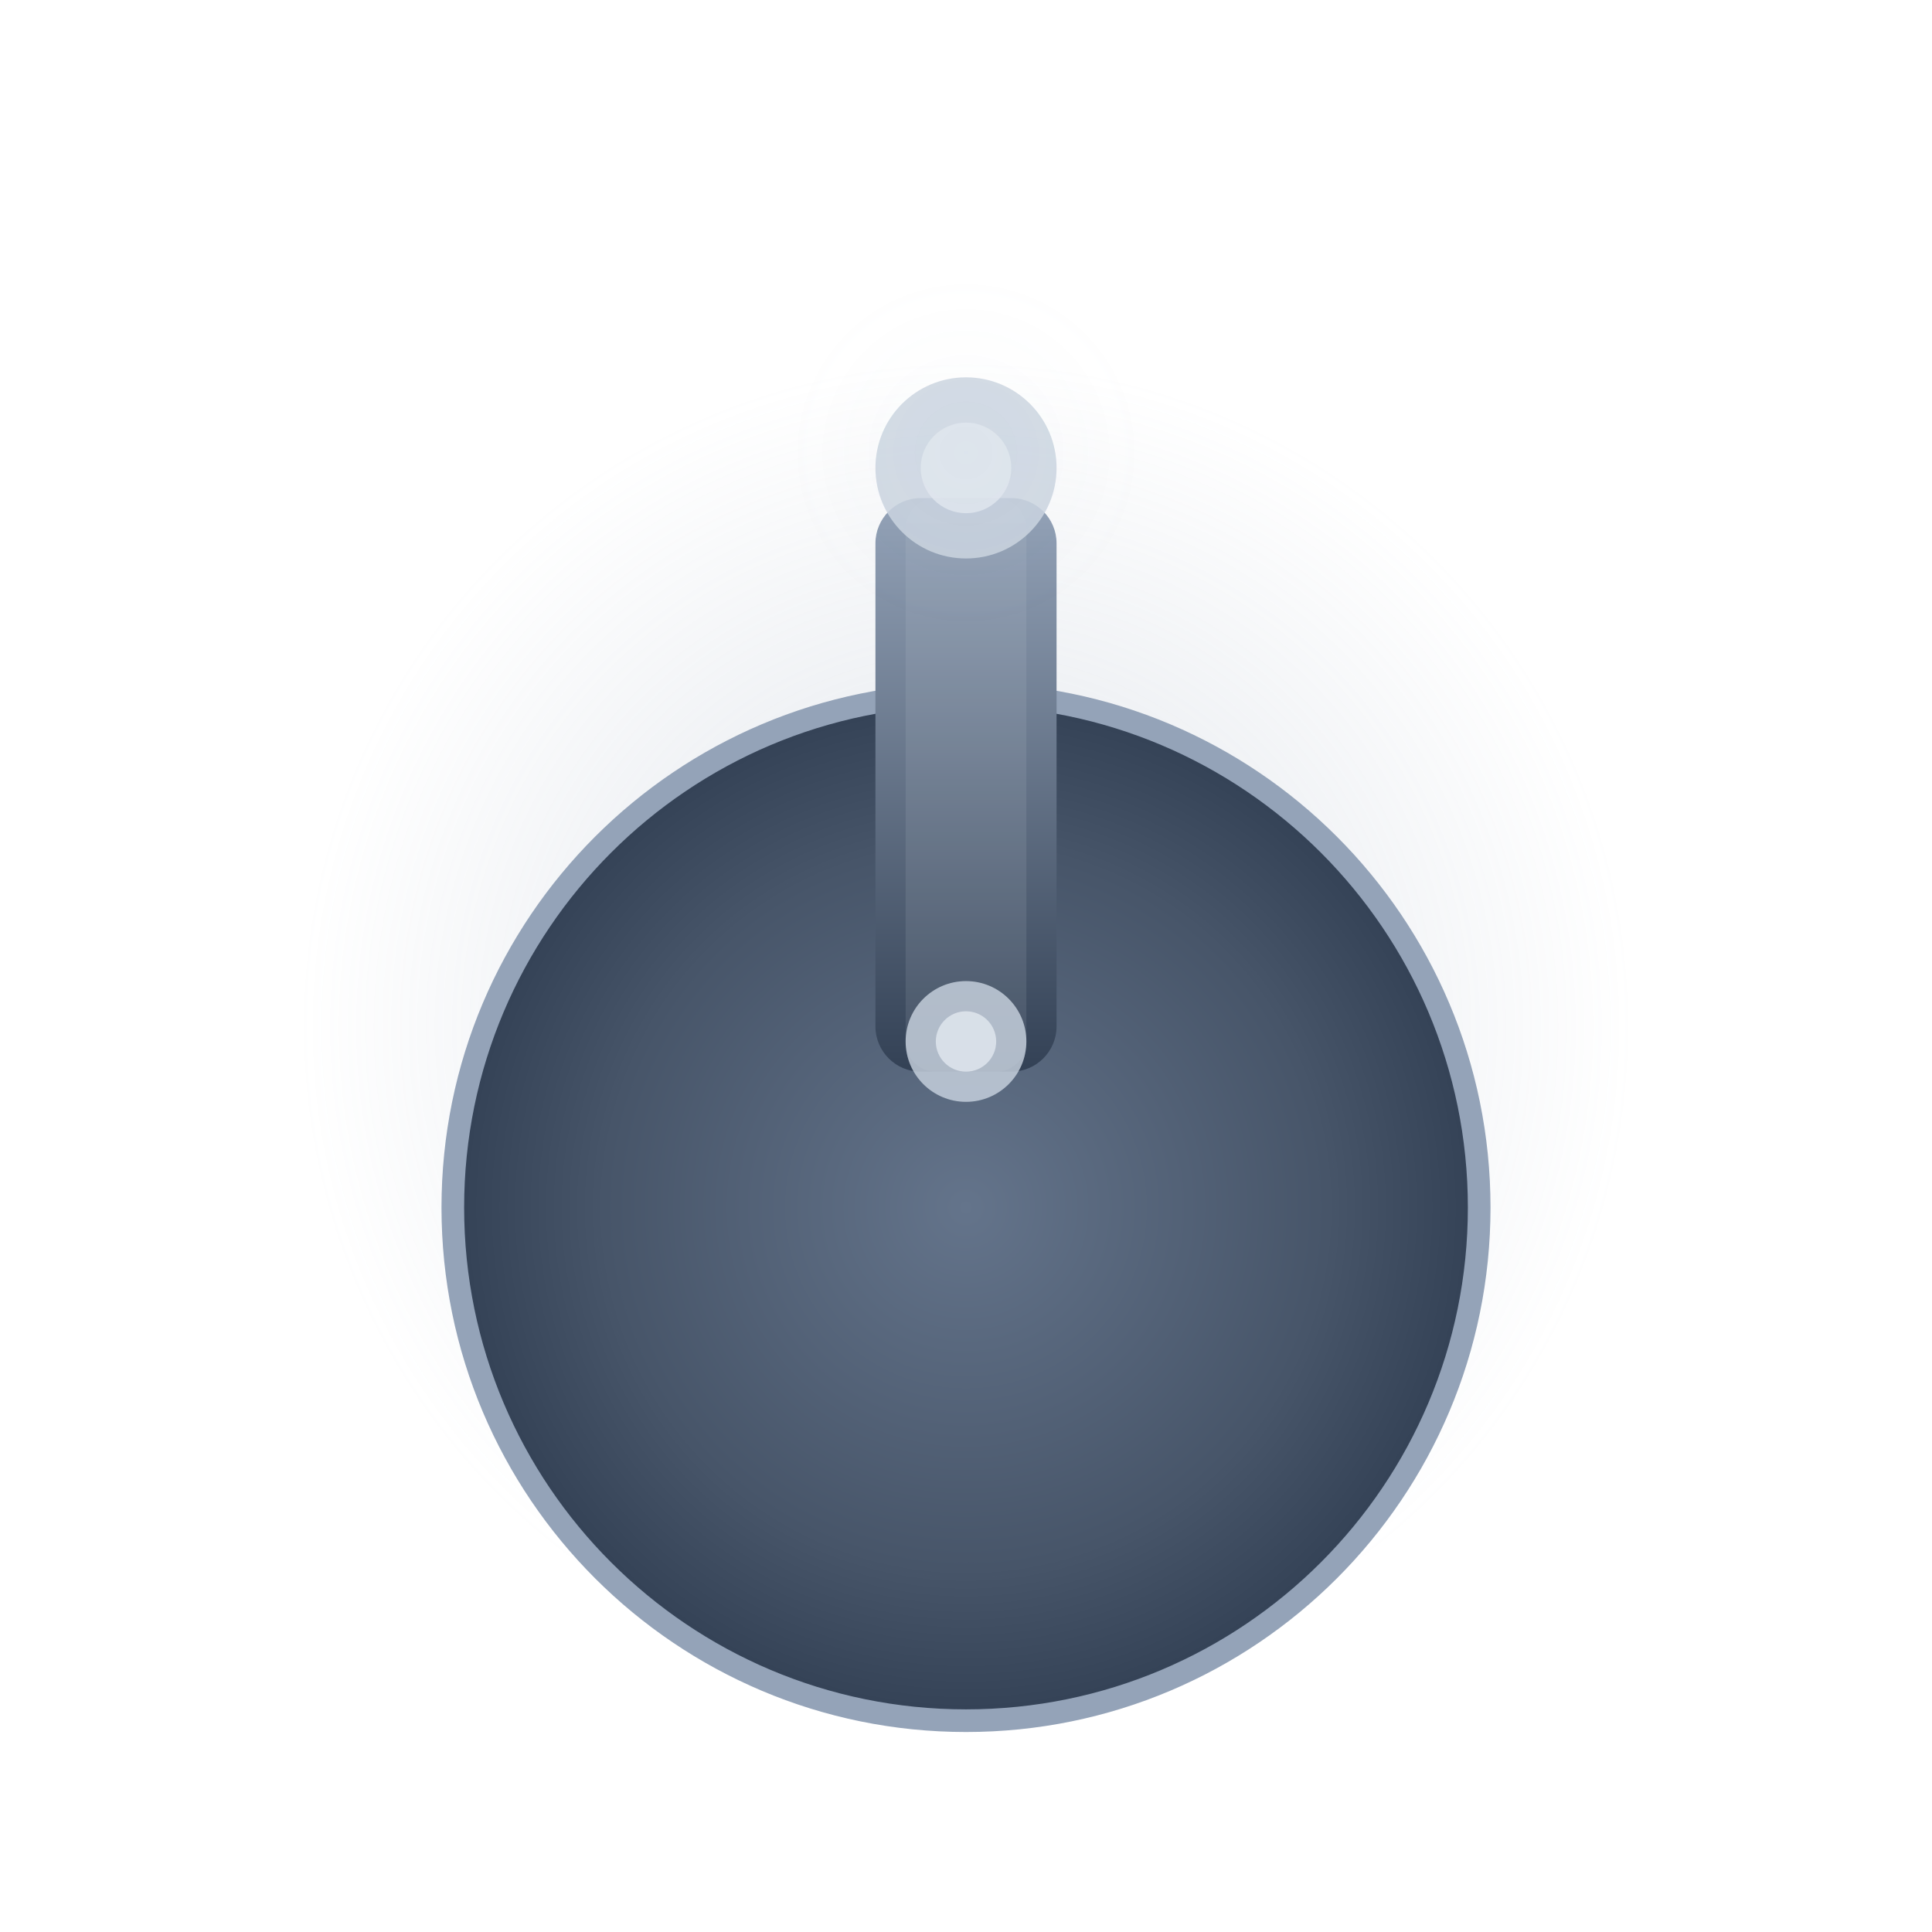
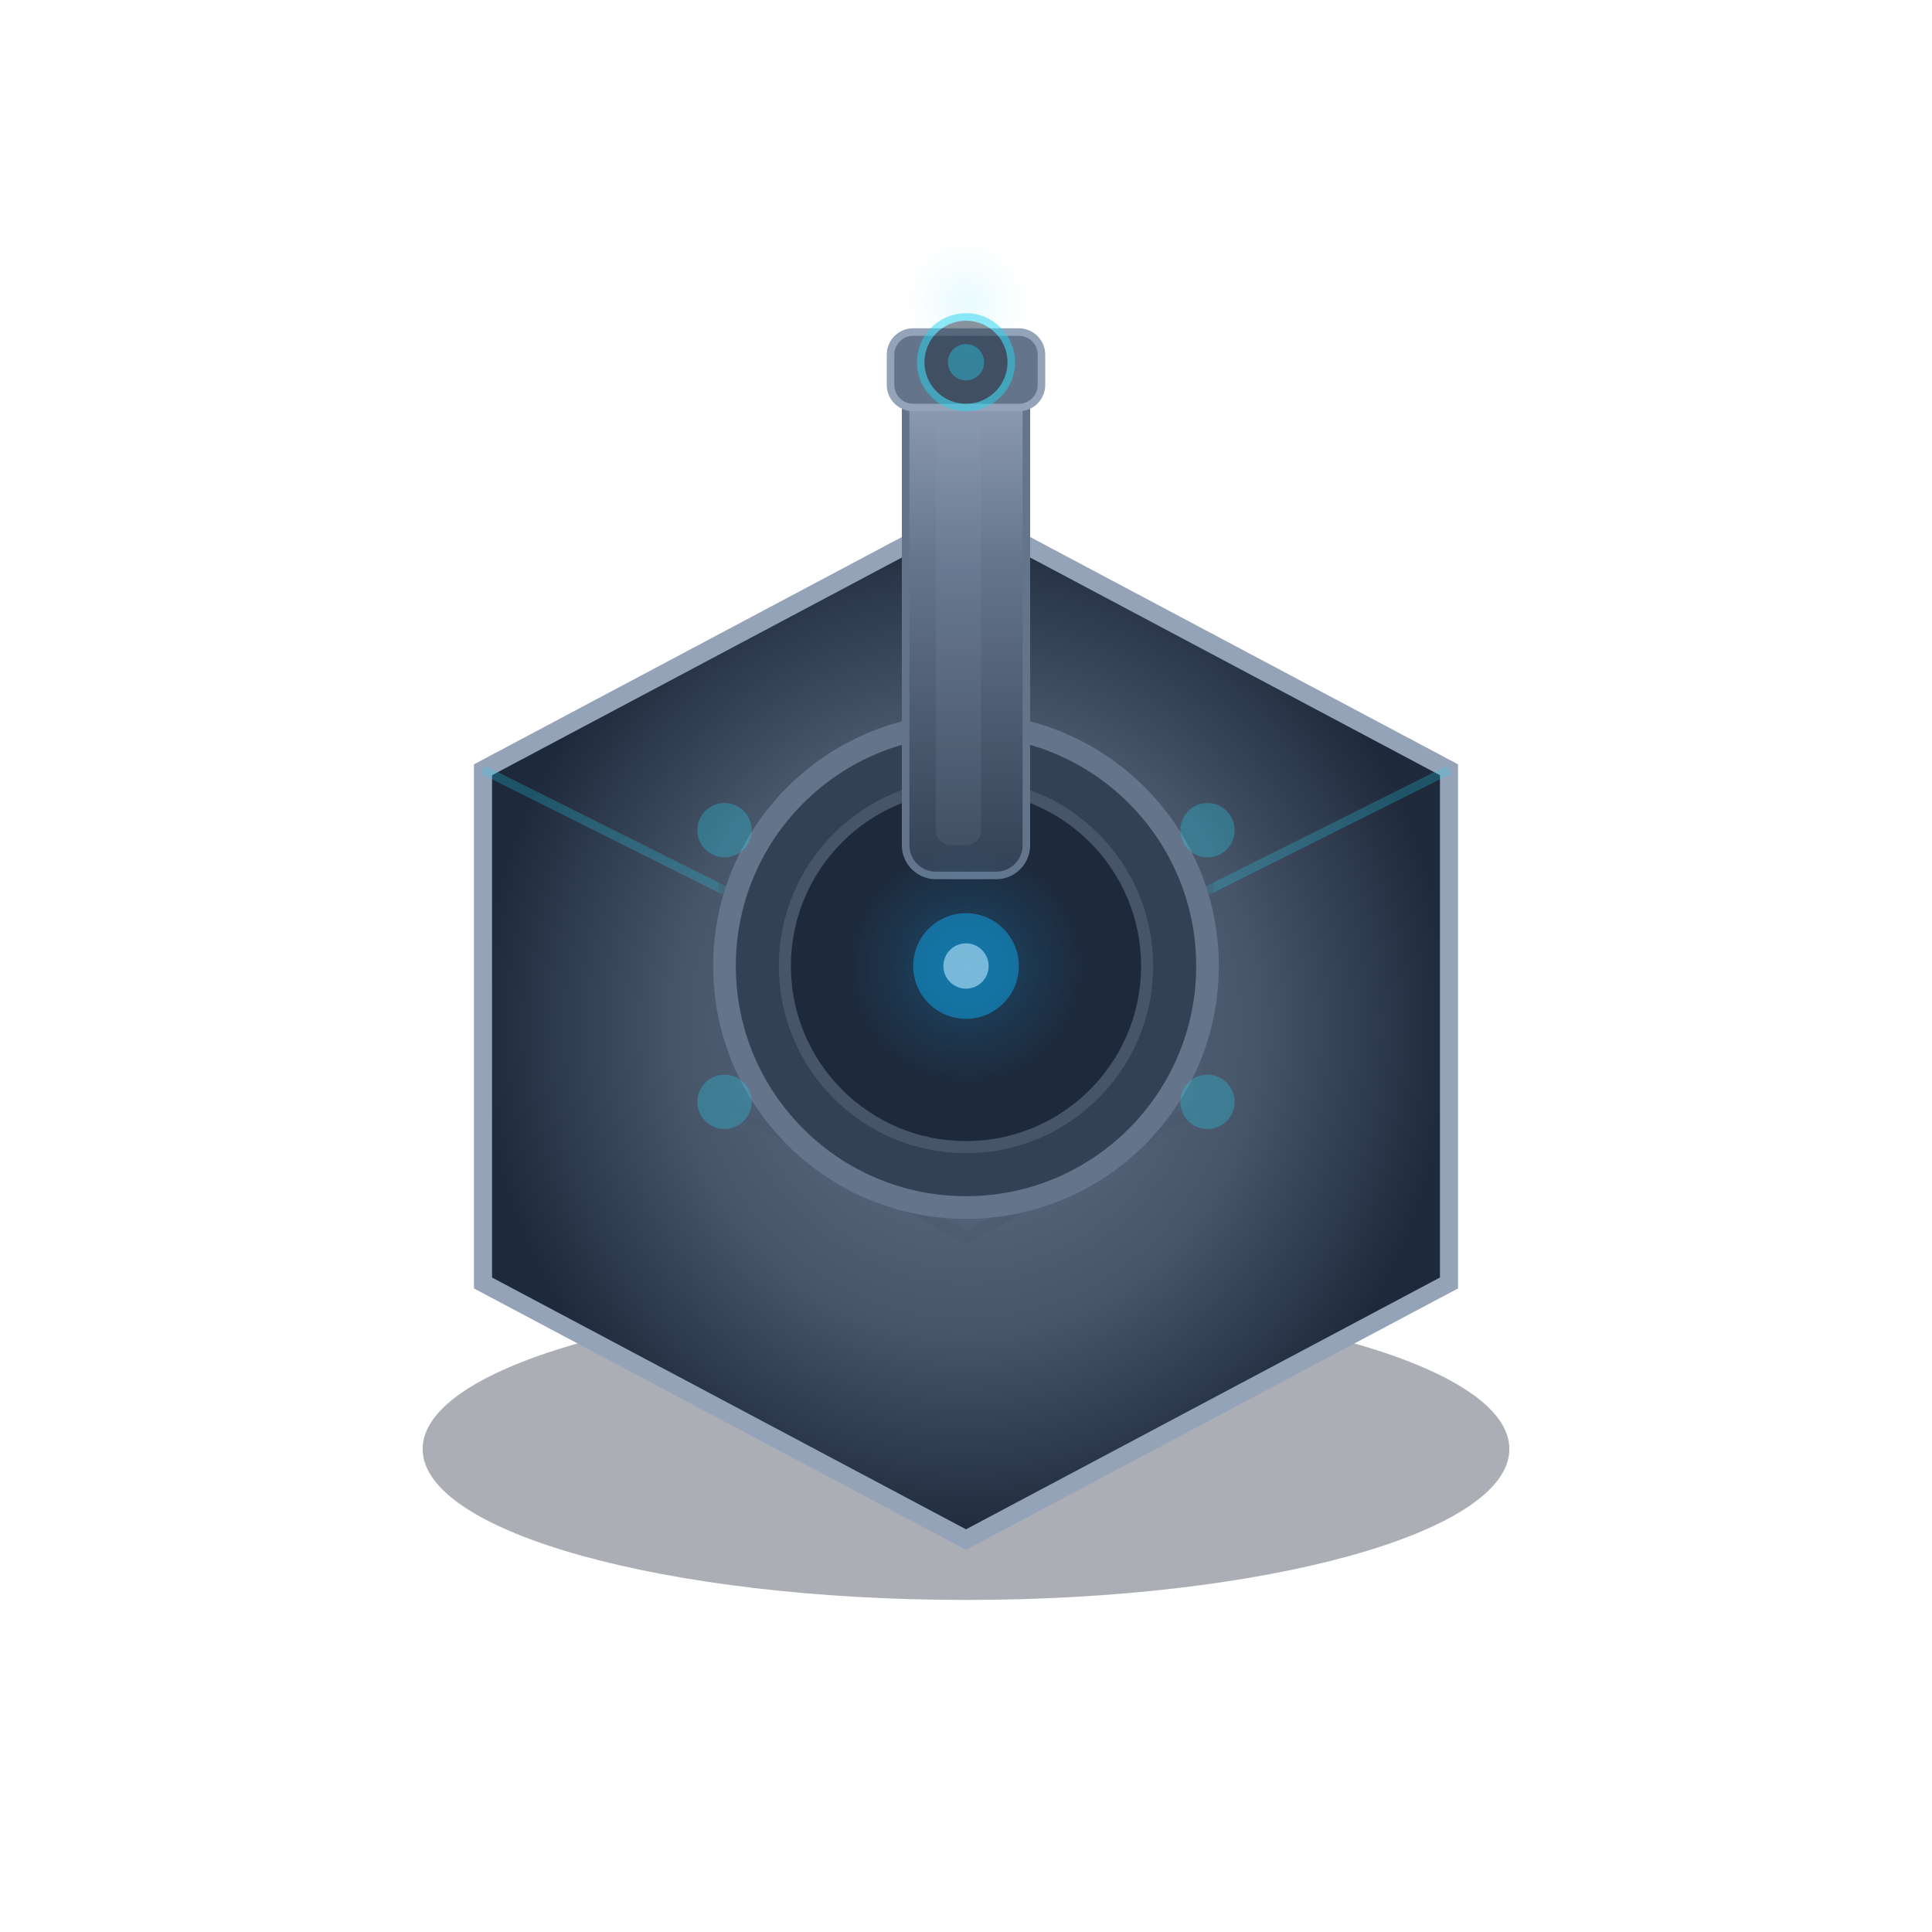
<svg xmlns="http://www.w3.org/2000/svg" viewBox="0 0 128 128">
  <defs>
-     <radialGradient id="tg0" cx="50%" cy="50%" r="50%">
-       <stop offset="0%" stop-color="#94a3b8" stop-opacity="0.3" />
-       <stop offset="100%" stop-color="#94a3b8" stop-opacity="0" />
+     <radialGradient id="baseFill" cx="50%" cy="50%" r="50%">
+       <stop offset="0%" stop-color="#64748b" />
+       <stop offset="60%" stop-color="#475569" />
+       <stop offset="100%" stop-color="#1e293b" />
    </radialGradient>
-     <radialGradient id="tg1" cx="50%" cy="50%" r="50%">
-       <stop offset="0%" stop-color="#64748b" />
-       <stop offset="70%" stop-color="#475569" />
-       <stop offset="100%" stop-color="#334155" />
-     </radialGradient>
-     <linearGradient id="tg2" x1="0%" y1="0%" x2="0%" y2="100%">
+     <linearGradient id="barrelGrad" x1="0%" y1="0%" x2="0%" y2="100%">
      <stop offset="0%" stop-color="#94a3b8" />
+       <stop offset="40%" stop-color="#64748b" />
      <stop offset="100%" stop-color="#334155" />
    </linearGradient>
-     <radialGradient id="tg3" cx="50%" cy="50%" r="50%">
-       <stop offset="0%" stop-color="#94a3b8" stop-opacity="0.2" />
-       <stop offset="100%" stop-color="#94a3b8" stop-opacity="0" />
+     <radialGradient id="coreFade" cx="50%" cy="50%" r="50%">
+       <stop offset="0%" stop-color="#0ea5e9" stop-opacity="0.5" />
+       <stop offset="60%" stop-color="#0ea5e9" stop-opacity="0.2" />
+       <stop offset="100%" stop-color="#0ea5e9" stop-opacity="0" />
+     </radialGradient>
+     <radialGradient id="residualGlow" cx="50%" cy="50%" r="50%">
+       <stop offset="0%" stop-color="#22d3ee" stop-opacity="0.25" />
+       <stop offset="100%" stop-color="#22d3ee" stop-opacity="0" />
    </radialGradient>
  </defs>
-   <circle cx="64" cy="68" r="44" fill="url(#tg0)" />
-   <circle cx="64" cy="80" r="34" fill="url(#tg1)" stroke="#94a3b8" stroke-width="1.5" />
-   <circle cx="64" cy="80" r="24" fill="none" stroke="#475569" stroke-width="1" opacity="0.4" />
-   <rect x="58" y="33" width="12" height="38" rx="3" fill="url(#tg2)" />
-   <rect x="60" y="33" width="8" height="38" rx="2" fill="#cbd5e1" opacity="0.12" />
-   <circle cx="64" cy="31" r="6" fill="#cbd5e1" opacity="0.85" />
-   <circle cx="64" cy="31" r="3" fill="#e2e8f0" opacity="0.8" />
-   <circle cx="64" cy="69" r="4" fill="#cbd5e1" opacity="0.8" />
-   <circle cx="64" cy="69" r="2" fill="#e2e8f0" opacity="0.8" />
-   <g opacity="0.15">
-     <circle cx="64" cy="30" r="12" fill="url(#tg3)" />
-   </g>
+   <ellipse cx="64" cy="96" rx="36" ry="10" fill="#0f172a" opacity="0.35" />
+   <polygon points="64,34 96,51 96,85 64,102 32,85 32,51" fill="url(#baseFill)" stroke="#94a3b8" stroke-width="1.2" />
+   <line x1="64" y1="34" x2="64" y2="50" stroke="#22d3ee" stroke-width="0.6" opacity="0.25" />
+   <line x1="32" y1="51" x2="48" y2="59" stroke="#22d3ee" stroke-width="0.6" opacity="0.25" />
+   <line x1="96" y1="51" x2="80" y2="59" stroke="#22d3ee" stroke-width="0.6" opacity="0.25" />
+   <polygon points="64,46 80,55 80,73 64,82 48,73 48,55" fill="none" stroke="#475569" stroke-width="0.8" opacity="0.35" />
+   <circle cx="64" cy="64" r="16" fill="#334155" stroke="#64748b" stroke-width="1.5" />
+   <circle cx="64" cy="64" r="12" fill="#1e293b" stroke="#475569" stroke-width="0.8" />
+   <rect x="60" y="24" width="8" height="34" rx="2" fill="url(#barrelGrad)" stroke="#64748b" stroke-width="0.5" />
+   <rect x="62" y="26" width="3" height="30" rx="1" fill="#94a3b8" opacity="0.12" />
+   <rect x="59" y="22" width="10" height="5" rx="1.5" fill="#64748b" stroke="#94a3b8" stroke-width="0.5" />
+   <circle cx="64" cy="20" r="4" fill="url(#residualGlow)" opacity="0.4" />
+   <circle cx="64" cy="64" r="8" fill="url(#coreFade)" opacity="0.5" />
+   <circle cx="64" cy="64" r="3.5" fill="#0ea5e9" opacity="0.5" />
+   <circle cx="64" cy="64" r="1.5" fill="#bae6fd" opacity="0.6" />
+   <circle cx="48" cy="55" r="1.8" fill="#22d3ee" opacity="0.3" />
+   <circle cx="80" cy="55" r="1.8" fill="#22d3ee" opacity="0.3" />
+   <circle cx="48" cy="73" r="1.8" fill="#22d3ee" opacity="0.3" />
+   <circle cx="80" cy="73" r="1.8" fill="#22d3ee" opacity="0.3" />
+   <circle cx="64" cy="24" r="3" fill="#1e293b" stroke="#22d3ee" stroke-width="0.5" opacity="0.5" />
+   <circle cx="64" cy="24" r="1.2" fill="#22d3ee" opacity="0.4" />
</svg>
